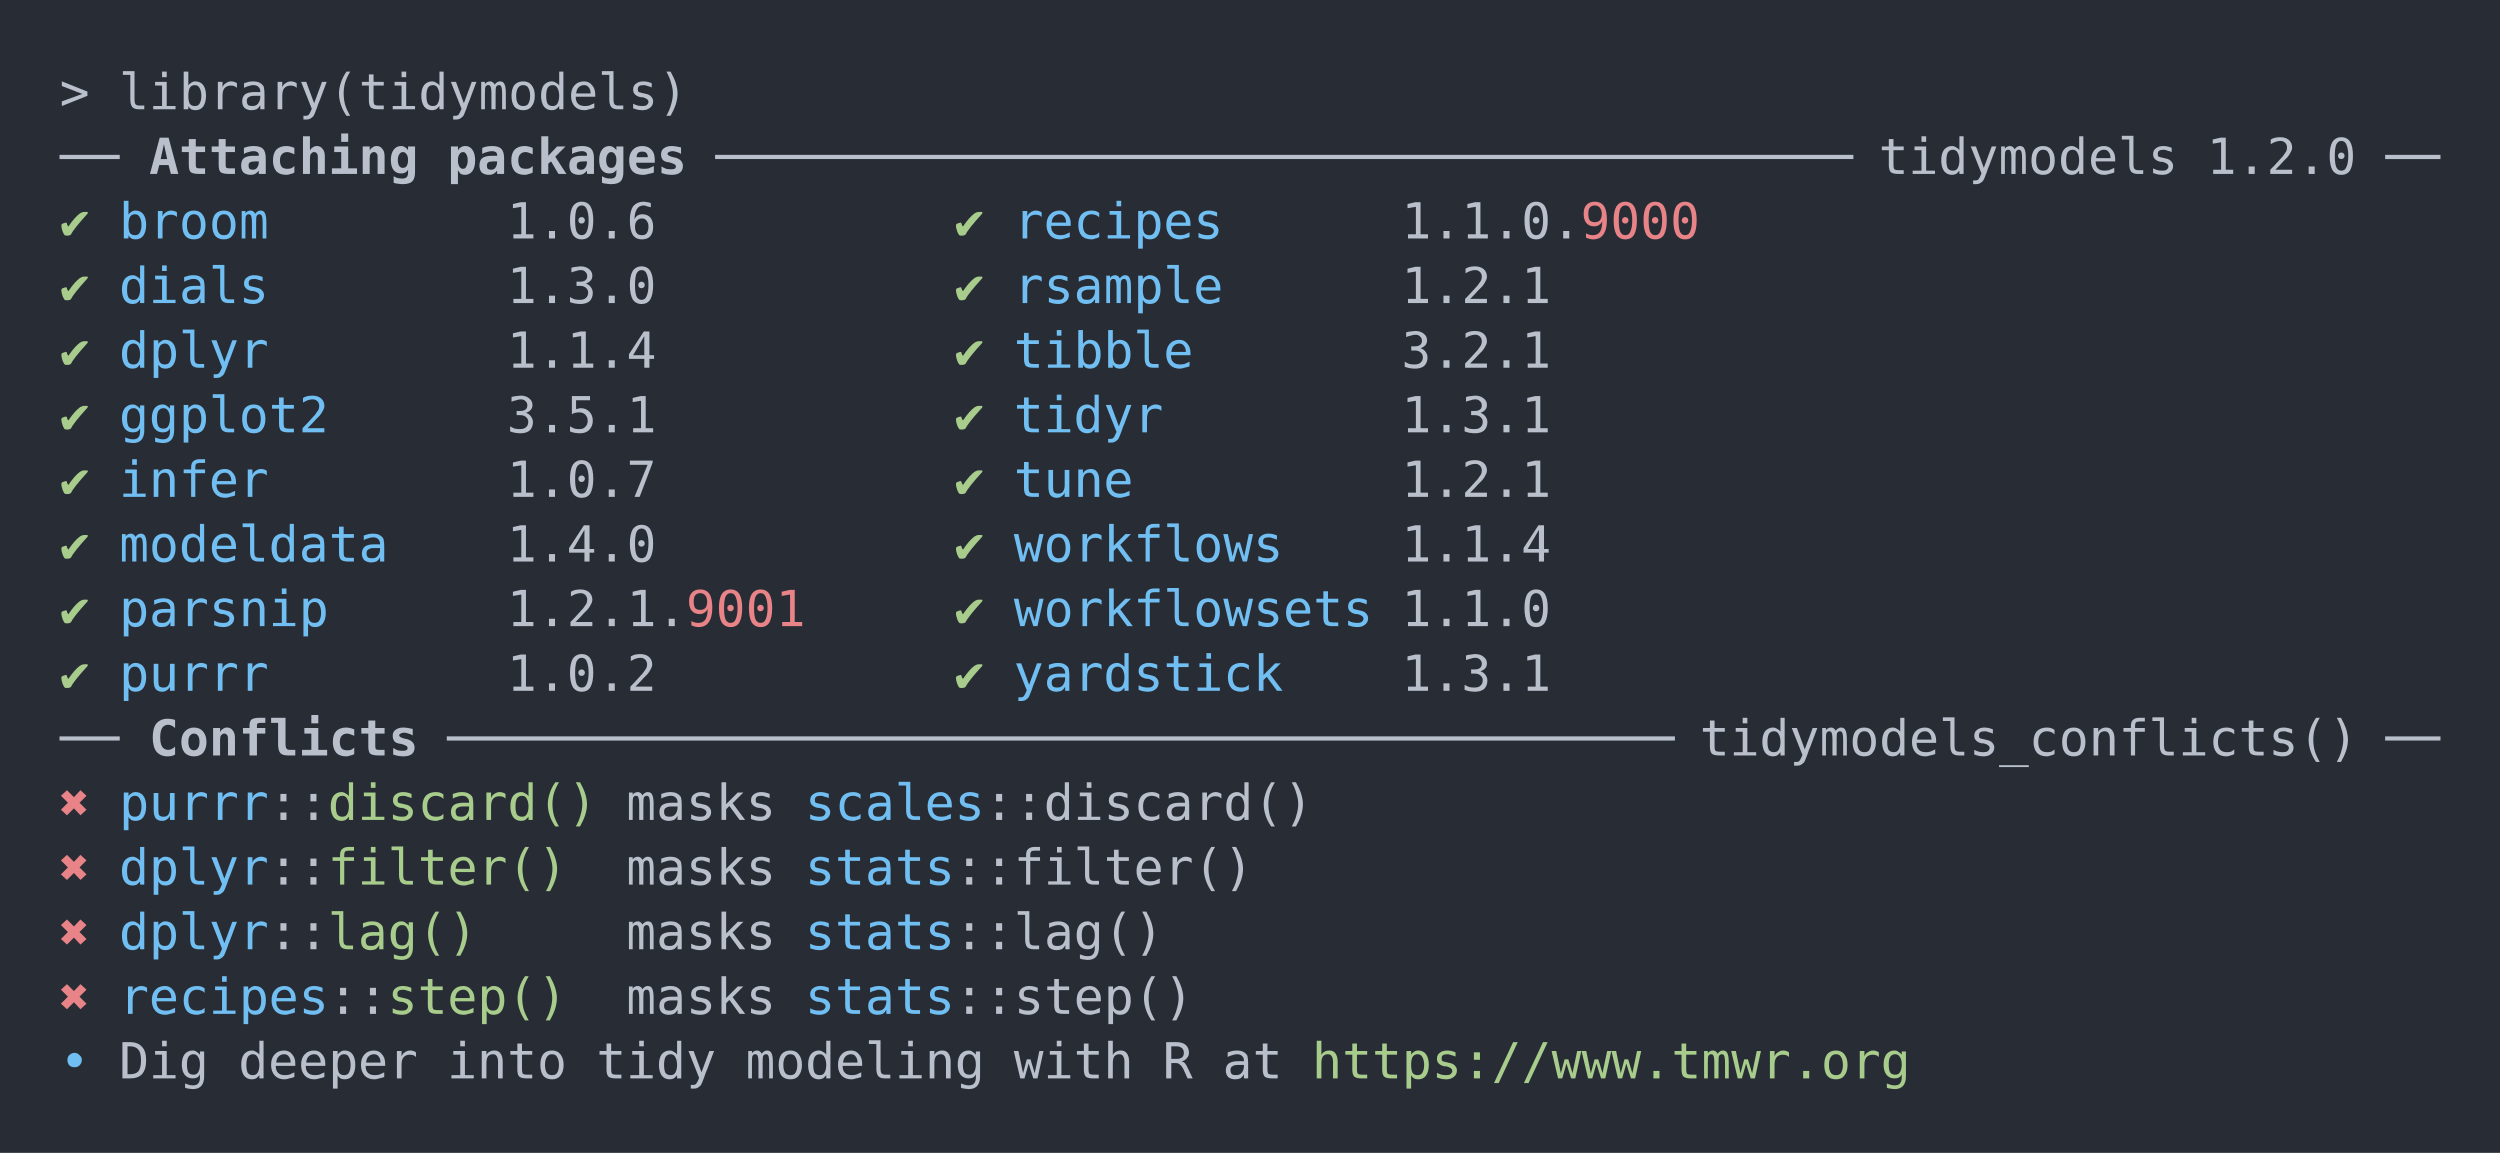
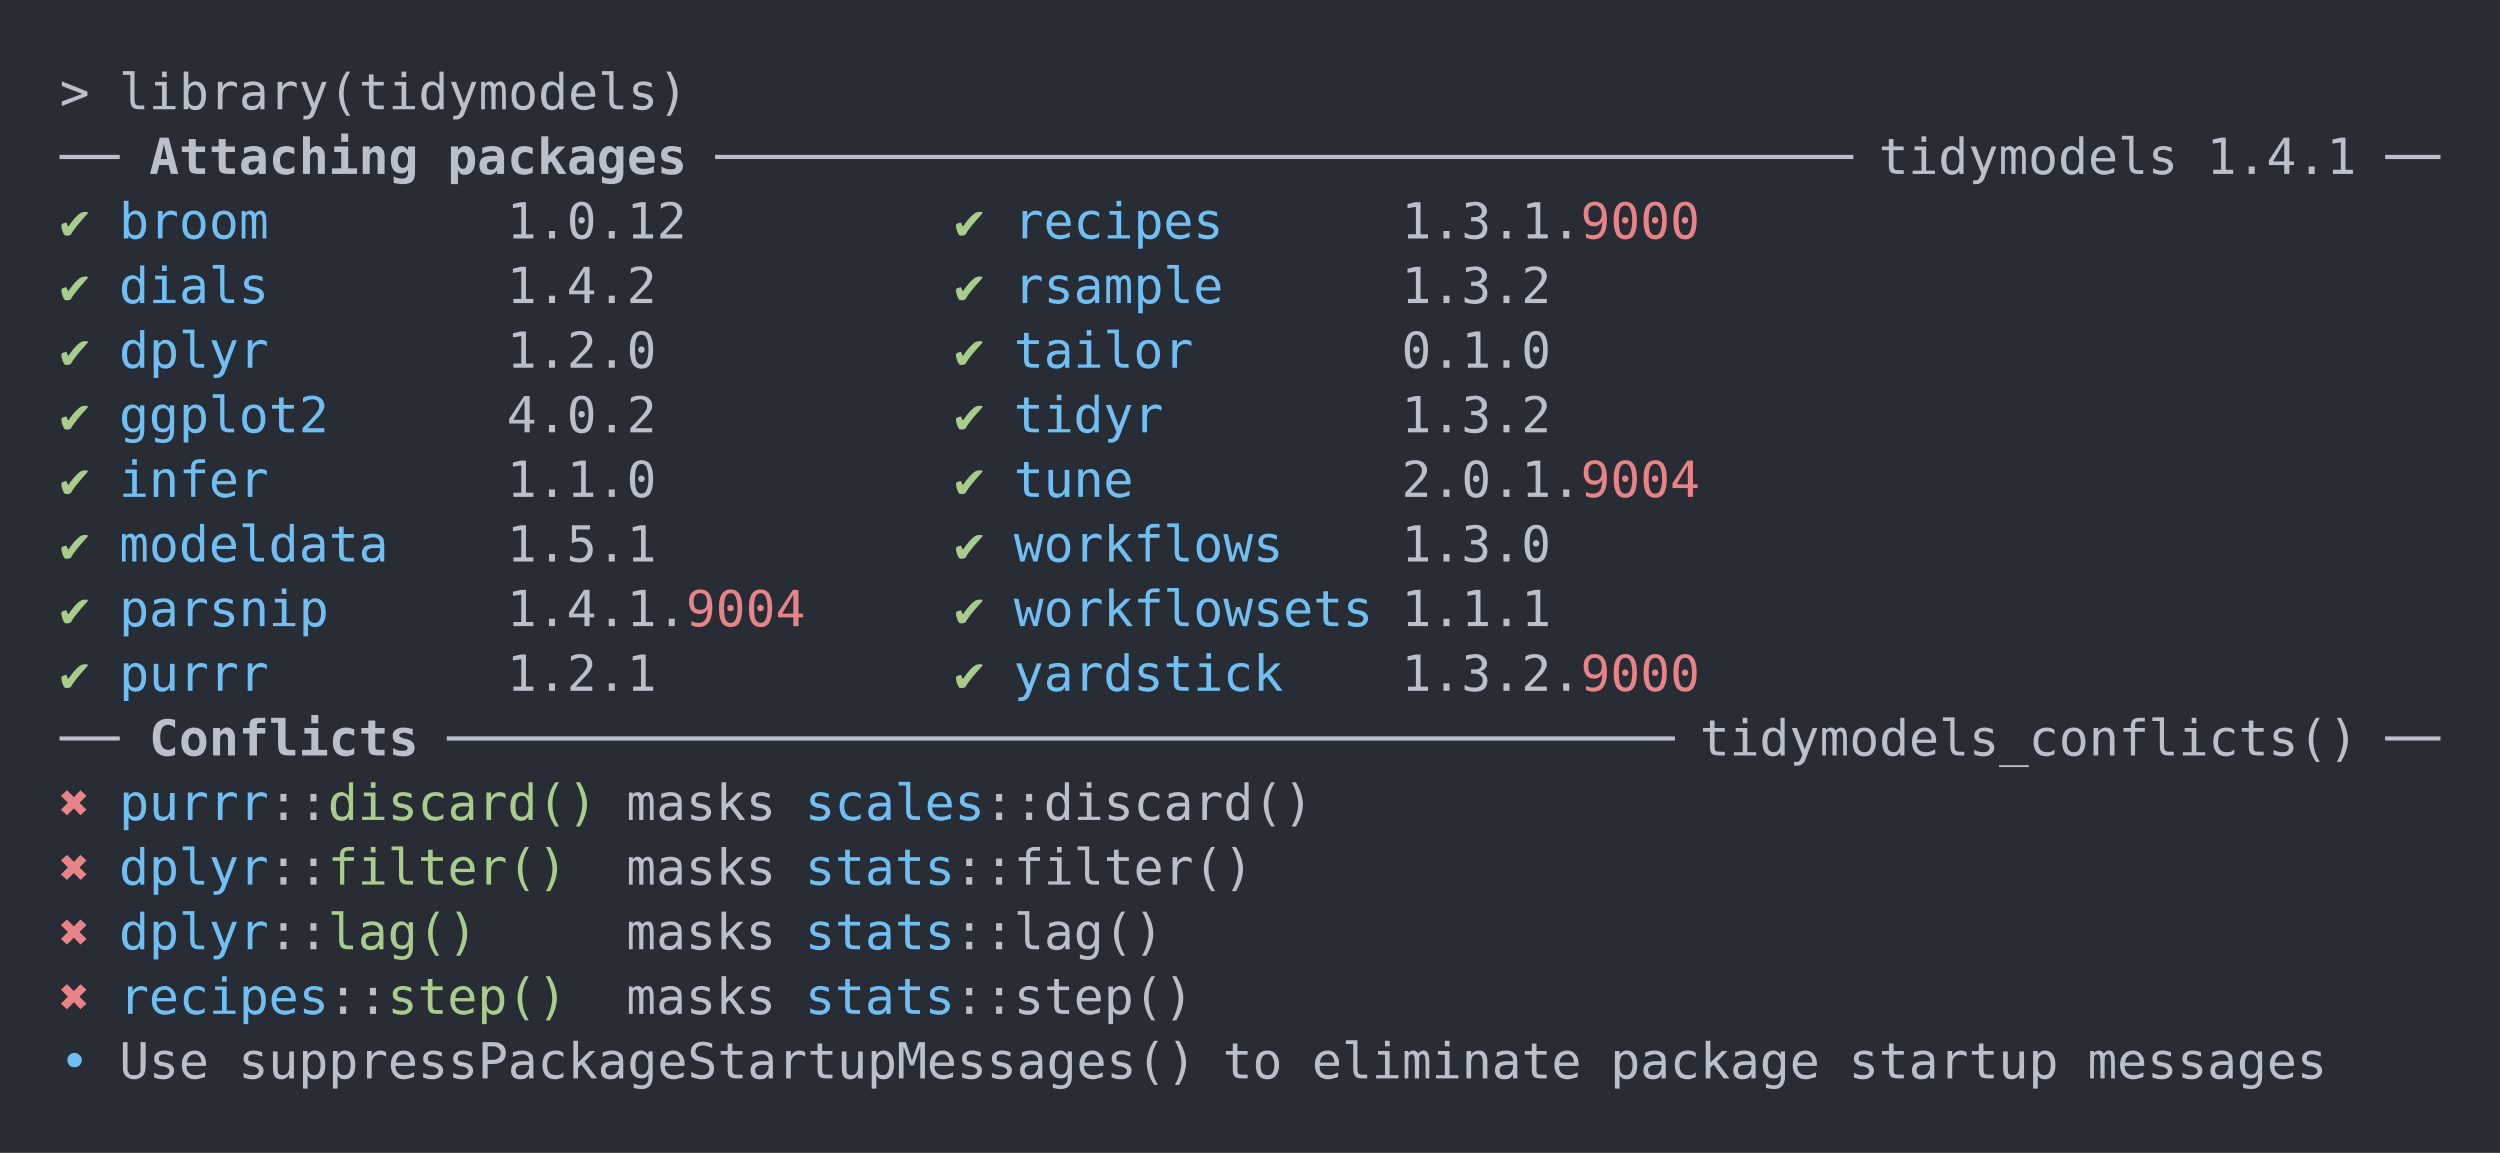
<svg xmlns="http://www.w3.org/2000/svg" xmlns:xlink="http://www.w3.org/1999/xlink" width="840" height="387.36">
  <rect width="840" height="387.36" rx="0" ry="0" class="a" />
  <svg height="347.36" viewBox="0 0 80 34.736" width="800" x="20" y="20">
    <style>.a{fill:rgb(40,45,53)}.b{font-family:'Fira Code',Monaco,Consolas,Menlo,'Bitstream Vera Sans Mono','Powerline Symbols',monospace}.c{fill:transparent}.d{fill:rgb(185,192,203);white-space:pre}.e{fill:rgb(185,192,203);font-weight:bold;white-space:pre}.f{fill:rgb(168,204,140);white-space:pre}.g{fill:rgb(113,190,242);white-space:pre}.h{fill:rgb(232,131,136);white-space:pre}</style>
    <g font-family="'Fira Code',Monaco,Consolas,Menlo,'Bitstream Vera Sans Mono','Powerline Symbols',monospace" font-size="1.67" class="b">
      <defs>
        <symbol id="a">
          <rect height="16" width="80" x="0" y="0" class="c" />
        </symbol>
      </defs>
      <rect height="34.736" width="80" class="a" />
      <svg x="0" y="0" width="80">
        <svg x="0">
          <use xlink:href="#a" />
          <text font-size="1.67" x="0" y="1.67" class="d">&gt;</text>
          <text font-size="1.67" x="2.004" y="1.67" class="d">library(tidymodels)</text>
          <text font-size="1.67" x="0" y="3.841" class="d">──</text>
          <text font-size="1.67" x="3.006" y="3.841" class="e">Attaching</text>
          <text font-size="1.67" x="13.026" y="3.841" class="e">packages</text>
          <text font-size="1.67" x="22.044" y="3.841" class="d">──────────────────────────────────────</text>
          <text font-size="1.67" x="61.122" y="3.841" class="d">tidymodels</text>
-           <text font-size="1.67" x="72.144" y="3.841" class="d">1.2.0</text>
+           <text font-size="1.67" x="72.144" y="3.841" class="d">1.4.1</text>
          <text font-size="1.67" x="78.156" y="3.841" class="d">──</text>
          <text font-size="1.67" x="0" y="6.012" class="f">✔</text>
          <text font-size="1.67" x="2.004" y="6.012" class="g">broom</text>
-           <text font-size="1.67" x="15.03" y="6.012" class="d">1.0.6</text>
+           <text font-size="1.67" x="15.03" y="6.012" class="d">1.0.12</text>
          <text font-size="1.67" x="30.06" y="6.012" class="f">✔</text>
          <text font-size="1.67" x="32.064" y="6.012" class="g">recipes</text>
-           <text font-size="1.67" x="45.09" y="6.012" class="d">1.1.0.</text>
+           <text font-size="1.67" x="45.09" y="6.012" class="d">1.3.1.</text>
          <text font-size="1.67" x="51.102" y="6.012" class="h">9000</text>
          <text font-size="1.67" x="0" y="8.183" class="f">✔</text>
          <text font-size="1.67" x="2.004" y="8.183" class="g">dials</text>
-           <text font-size="1.67" x="15.03" y="8.183" class="d">1.3.0</text>
+           <text font-size="1.67" x="15.03" y="8.183" class="d">1.4.2</text>
          <text font-size="1.67" x="30.06" y="8.183" class="f">✔</text>
          <text font-size="1.67" x="32.064" y="8.183" class="g">rsample</text>
-           <text font-size="1.67" x="45.09" y="8.183" class="d">1.2.1</text>
+           <text font-size="1.67" x="45.09" y="8.183" class="d">1.3.2</text>
          <text font-size="1.67" x="0" y="10.354" class="f">✔</text>
          <text font-size="1.67" x="2.004" y="10.354" class="g">dplyr</text>
-           <text font-size="1.67" x="15.03" y="10.354" class="d">1.1.4</text>
+           <text font-size="1.67" x="15.03" y="10.354" class="d">1.2.0</text>
          <text font-size="1.67" x="30.06" y="10.354" class="f">✔</text>
-           <text font-size="1.67" x="32.064" y="10.354" class="g">tibble</text>
-           <text font-size="1.67" x="45.09" y="10.354" class="d">3.2.1</text>
+           <text font-size="1.67" x="32.064" y="10.354" class="g">tailor</text>
+           <text font-size="1.67" x="45.09" y="10.354" class="d">0.1.0</text>
          <text font-size="1.67" x="0" y="12.525" class="f">✔</text>
          <text font-size="1.67" x="2.004" y="12.525" class="g">ggplot2</text>
-           <text font-size="1.67" x="15.03" y="12.525" class="d">3.5.1</text>
+           <text font-size="1.67" x="15.03" y="12.525" class="d">4.0.2</text>
          <text font-size="1.67" x="30.06" y="12.525" class="f">✔</text>
          <text font-size="1.67" x="32.064" y="12.525" class="g">tidyr</text>
-           <text font-size="1.67" x="45.09" y="12.525" class="d">1.3.1</text>
+           <text font-size="1.67" x="45.09" y="12.525" class="d">1.3.2</text>
          <text font-size="1.67" x="0" y="14.696" class="f">✔</text>
          <text font-size="1.67" x="2.004" y="14.696" class="g">infer</text>
-           <text font-size="1.67" x="15.03" y="14.696" class="d">1.0.7</text>
+           <text font-size="1.67" x="15.03" y="14.696" class="d">1.1.0</text>
          <text font-size="1.67" x="30.06" y="14.696" class="f">✔</text>
          <text font-size="1.67" x="32.064" y="14.696" class="g">tune</text>
-           <text font-size="1.67" x="45.09" y="14.696" class="d">1.2.1</text>
+           <text font-size="1.67" x="45.09" y="14.696" class="d">2.0.1.</text>
+           <text font-size="1.67" x="51.102" y="14.696" class="h">9004</text>
          <text font-size="1.67" x="0" y="16.867" class="f">✔</text>
          <text font-size="1.67" x="2.004" y="16.867" class="g">modeldata</text>
-           <text font-size="1.67" x="15.03" y="16.867" class="d">1.4.0</text>
+           <text font-size="1.67" x="15.03" y="16.867" class="d">1.5.1</text>
          <text font-size="1.67" x="30.06" y="16.867" class="f">✔</text>
          <text font-size="1.67" x="32.064" y="16.867" class="g">workflows</text>
-           <text font-size="1.67" x="45.09" y="16.867" class="d">1.1.4</text>
+           <text font-size="1.67" x="45.09" y="16.867" class="d">1.3.0</text>
          <text font-size="1.67" x="0" y="19.038" class="f">✔</text>
          <text font-size="1.67" x="2.004" y="19.038" class="g">parsnip</text>
-           <text font-size="1.67" x="15.03" y="19.038" class="d">1.2.1.</text>
-           <text font-size="1.67" x="21.042" y="19.038" class="h">9001</text>
+           <text font-size="1.67" x="15.03" y="19.038" class="d">1.4.1.</text>
+           <text font-size="1.67" x="21.042" y="19.038" class="h">9004</text>
          <text font-size="1.67" x="30.06" y="19.038" class="f">✔</text>
          <text font-size="1.67" x="32.064" y="19.038" class="g">workflowsets</text>
-           <text font-size="1.67" x="45.09" y="19.038" class="d">1.1.0</text>
+           <text font-size="1.67" x="45.09" y="19.038" class="d">1.1.1</text>
          <text font-size="1.67" x="0" y="21.209" class="f">✔</text>
          <text font-size="1.67" x="2.004" y="21.209" class="g">purrr</text>
-           <text font-size="1.67" x="15.03" y="21.209" class="d">1.0.2</text>
+           <text font-size="1.67" x="15.03" y="21.209" class="d">1.2.1</text>
          <text font-size="1.67" x="30.06" y="21.209" class="f">✔</text>
          <text font-size="1.67" x="32.064" y="21.209" class="g">yardstick</text>
-           <text font-size="1.67" x="45.09" y="21.209" class="d">1.3.1</text>
+           <text font-size="1.67" x="45.09" y="21.209" class="d">1.3.2.</text>
+           <text font-size="1.67" x="51.102" y="21.209" class="h">9000</text>
          <text font-size="1.67" x="0" y="23.38" class="d">──</text>
          <text font-size="1.67" x="3.006" y="23.38" class="e">Conflicts</text>
          <text font-size="1.67" x="13.026" y="23.38" class="d">─────────────────────────────────────────</text>
          <text font-size="1.67" x="55.11" y="23.38" class="d">tidymodels_conflicts()</text>
          <text font-size="1.67" x="78.156" y="23.38" class="d">──</text>
          <text font-size="1.67" x="0" y="25.551" class="h">✖</text>
          <text font-size="1.67" x="2.004" y="25.551" class="g">purrr</text>
          <text font-size="1.67" x="7.014" y="25.551" class="d">::</text>
          <text font-size="1.67" x="9.018" y="25.551" class="f">discard()</text>
          <text font-size="1.67" x="19.038" y="25.551" class="d">masks</text>
          <text font-size="1.67" x="25.05" y="25.551" class="g">scales</text>
          <text font-size="1.67" x="31.062" y="25.551" class="d">::discard()</text>
          <text font-size="1.67" x="0" y="27.722" class="h">✖</text>
          <text font-size="1.67" x="2.004" y="27.722" class="g">dplyr</text>
          <text font-size="1.67" x="7.014" y="27.722" class="d">::</text>
          <text font-size="1.67" x="9.018" y="27.722" class="f">filter()</text>
          <text font-size="1.67" x="19.038" y="27.722" class="d">masks</text>
          <text font-size="1.67" x="25.05" y="27.722" class="g">stats</text>
          <text font-size="1.67" x="30.06" y="27.722" class="d">::filter()</text>
          <text font-size="1.67" x="0" y="29.893" class="h">✖</text>
          <text font-size="1.67" x="2.004" y="29.893" class="g">dplyr</text>
          <text font-size="1.67" x="7.014" y="29.893" class="d">::</text>
          <text font-size="1.67" x="9.018" y="29.893" class="f">lag()</text>
          <text font-size="1.67" x="19.038" y="29.893" class="d">masks</text>
          <text font-size="1.67" x="25.05" y="29.893" class="g">stats</text>
          <text font-size="1.67" x="30.06" y="29.893" class="d">::lag()</text>
          <text font-size="1.67" x="0" y="32.064" class="h">✖</text>
          <text font-size="1.67" x="2.004" y="32.064" class="g">recipes</text>
          <text font-size="1.67" x="9.018" y="32.064" class="d">::</text>
          <text font-size="1.67" x="11.022" y="32.064" class="f">step()</text>
          <text font-size="1.67" x="19.038" y="32.064" class="d">masks</text>
          <text font-size="1.67" x="25.05" y="32.064" class="g">stats</text>
          <text font-size="1.67" x="30.06" y="32.064" class="d">::step()</text>
          <text font-size="1.67" x="0" y="34.235" class="g">•</text>
-           <text font-size="1.67" x="2.004" y="34.235" class="d">Dig</text>
-           <text font-size="1.67" x="6.012" y="34.235" class="d">deeper</text>
-           <text font-size="1.67" x="13.026" y="34.235" class="d">into</text>
-           <text font-size="1.67" x="18.036" y="34.235" class="d">tidy</text>
-           <text font-size="1.67" x="23.046" y="34.235" class="d">modeling</text>
-           <text font-size="1.67" x="32.064" y="34.235" class="d">with</text>
-           <text font-size="1.67" x="37.074" y="34.235" class="d">R</text>
-           <text font-size="1.67" x="39.078" y="34.235" class="d">at</text>
-           <text font-size="1.67" x="42.084" y="34.235" class="f">https://www.tmwr.org</text>
+           <text font-size="1.67" x="2.004" y="34.235" class="d">Use</text>
+           <text font-size="1.67" x="6.012" y="34.235" class="d">suppressPackageStartupMessages()</text>
+           <text font-size="1.67" x="39.078" y="34.235" class="d">to</text>
+           <text font-size="1.67" x="42.084" y="34.235" class="d">eliminate</text>
+           <text font-size="1.67" x="52.104" y="34.235" class="d">package</text>
+           <text font-size="1.67" x="60.12" y="34.235" class="d">startup</text>
+           <text font-size="1.67" x="68.136" y="34.235" class="d">messages</text>
        </svg>
      </svg>
    </g>
  </svg>
</svg>
